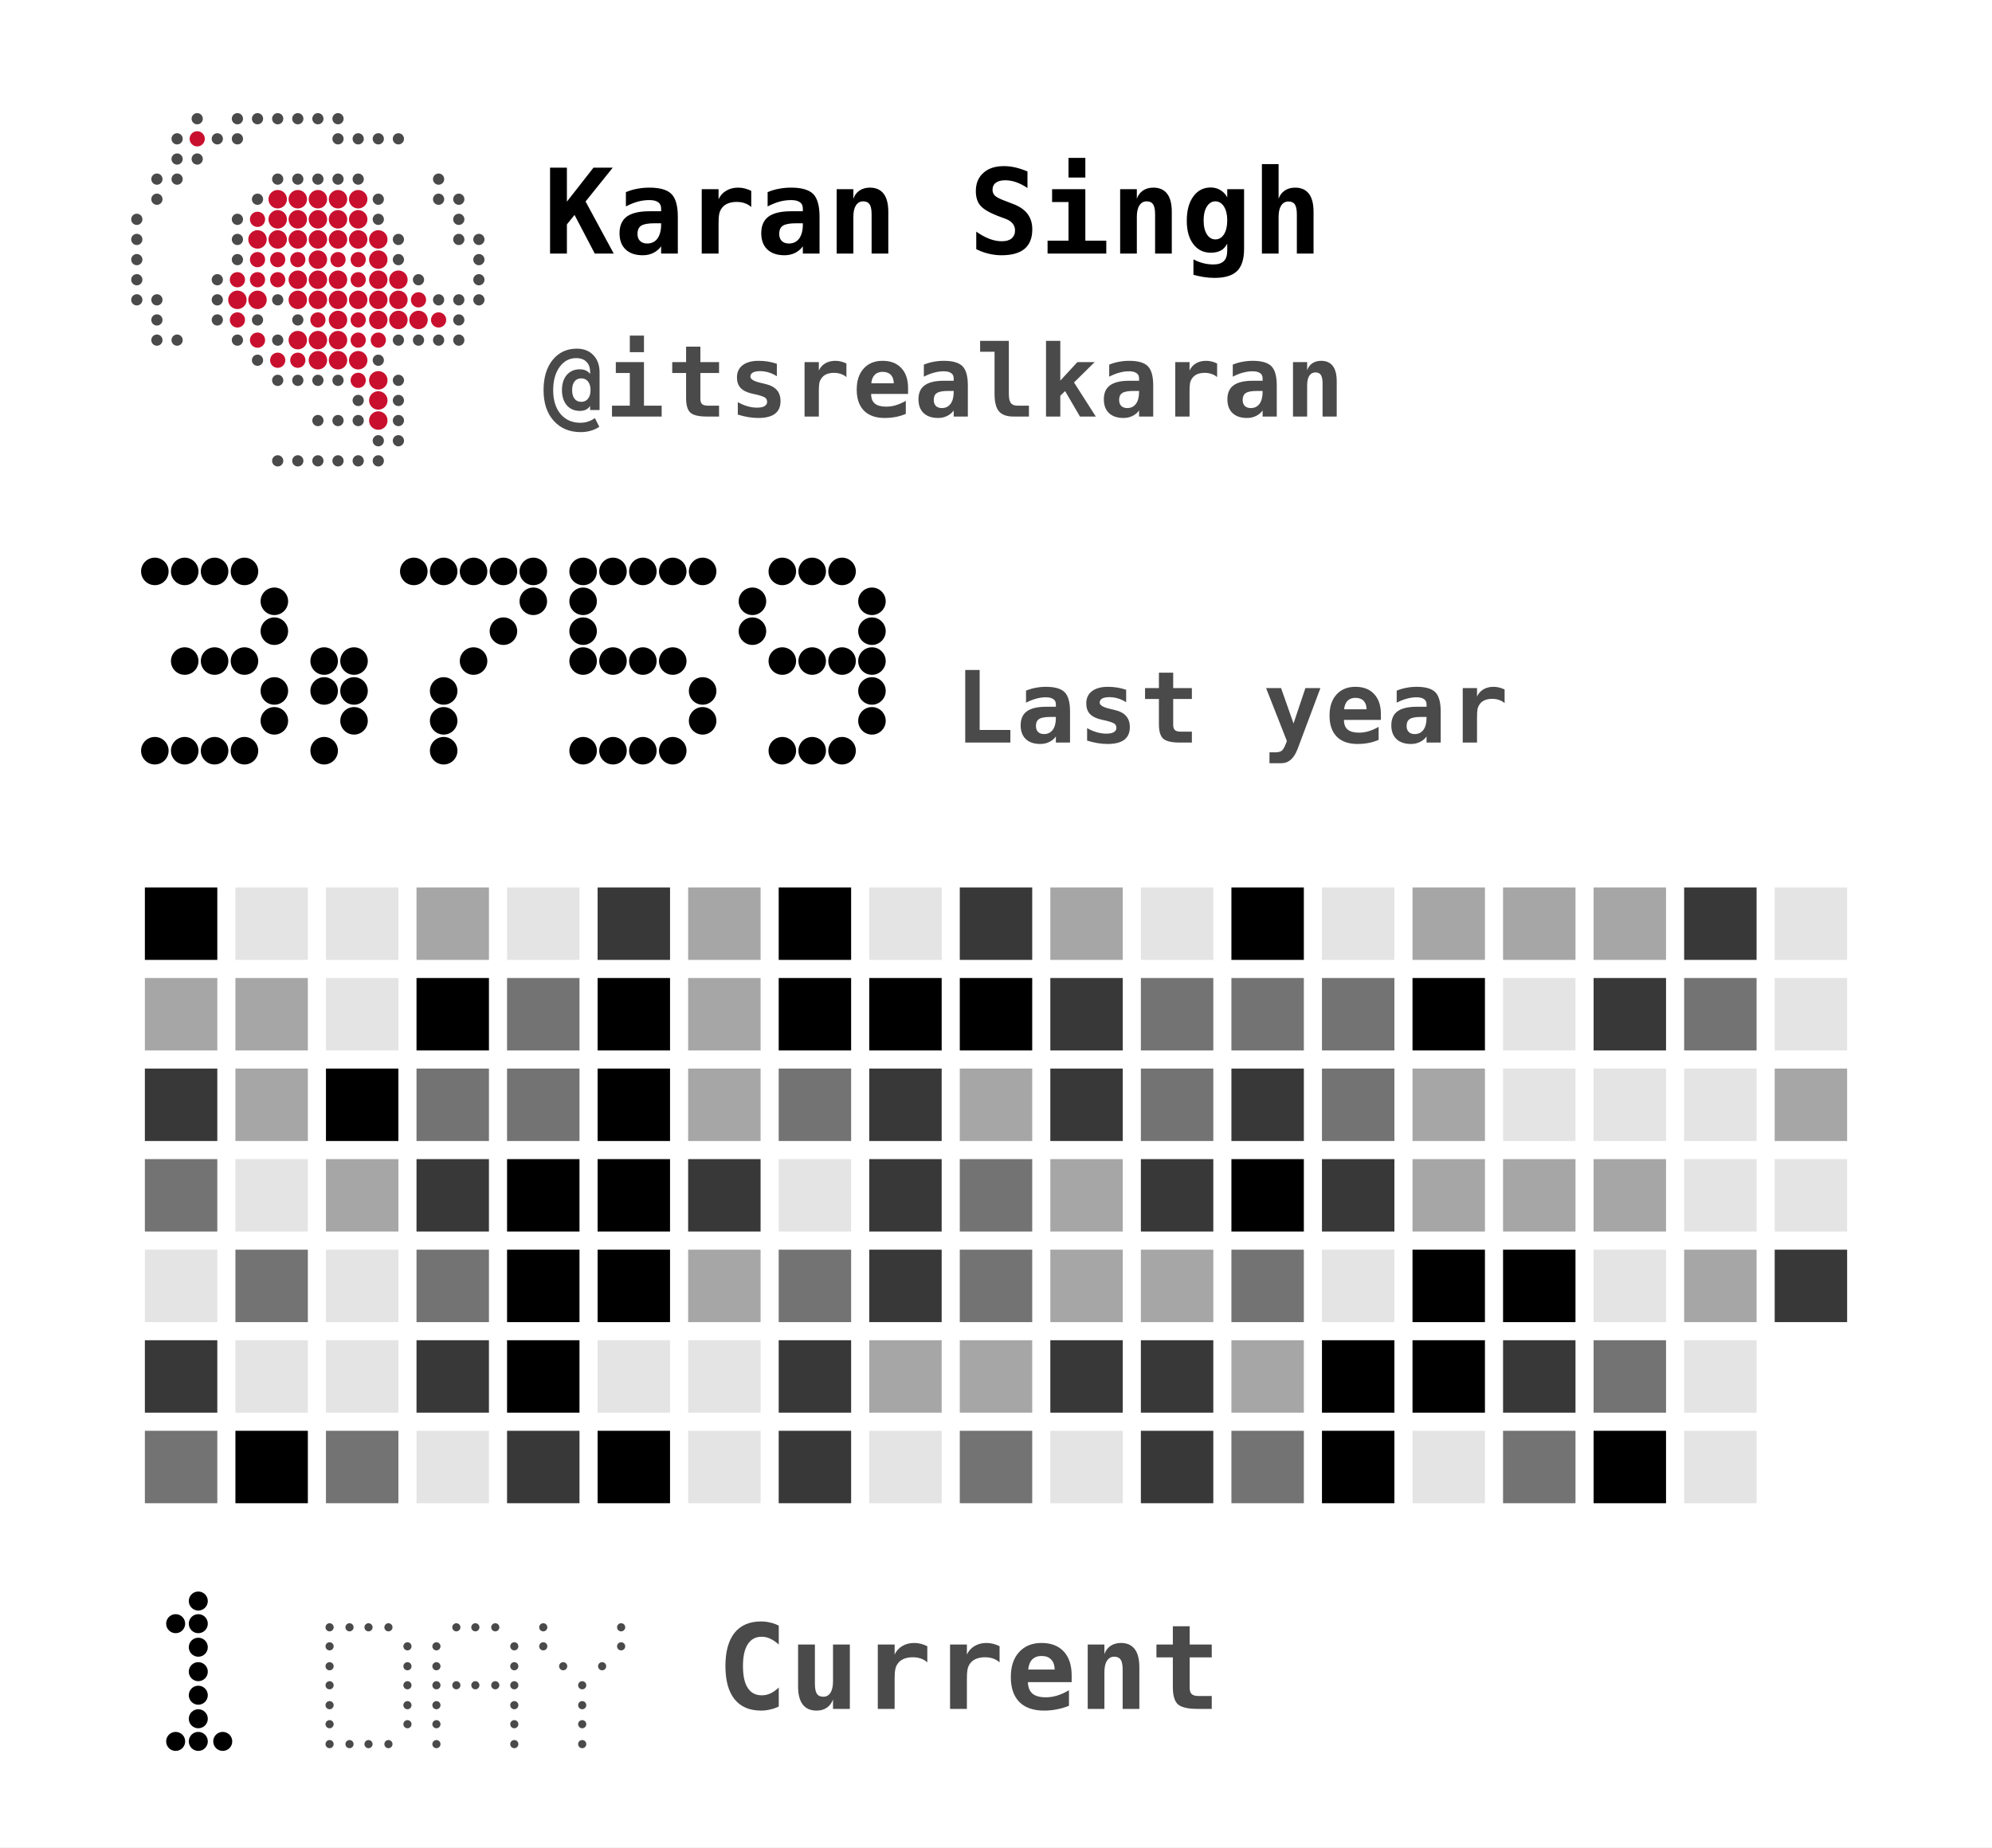
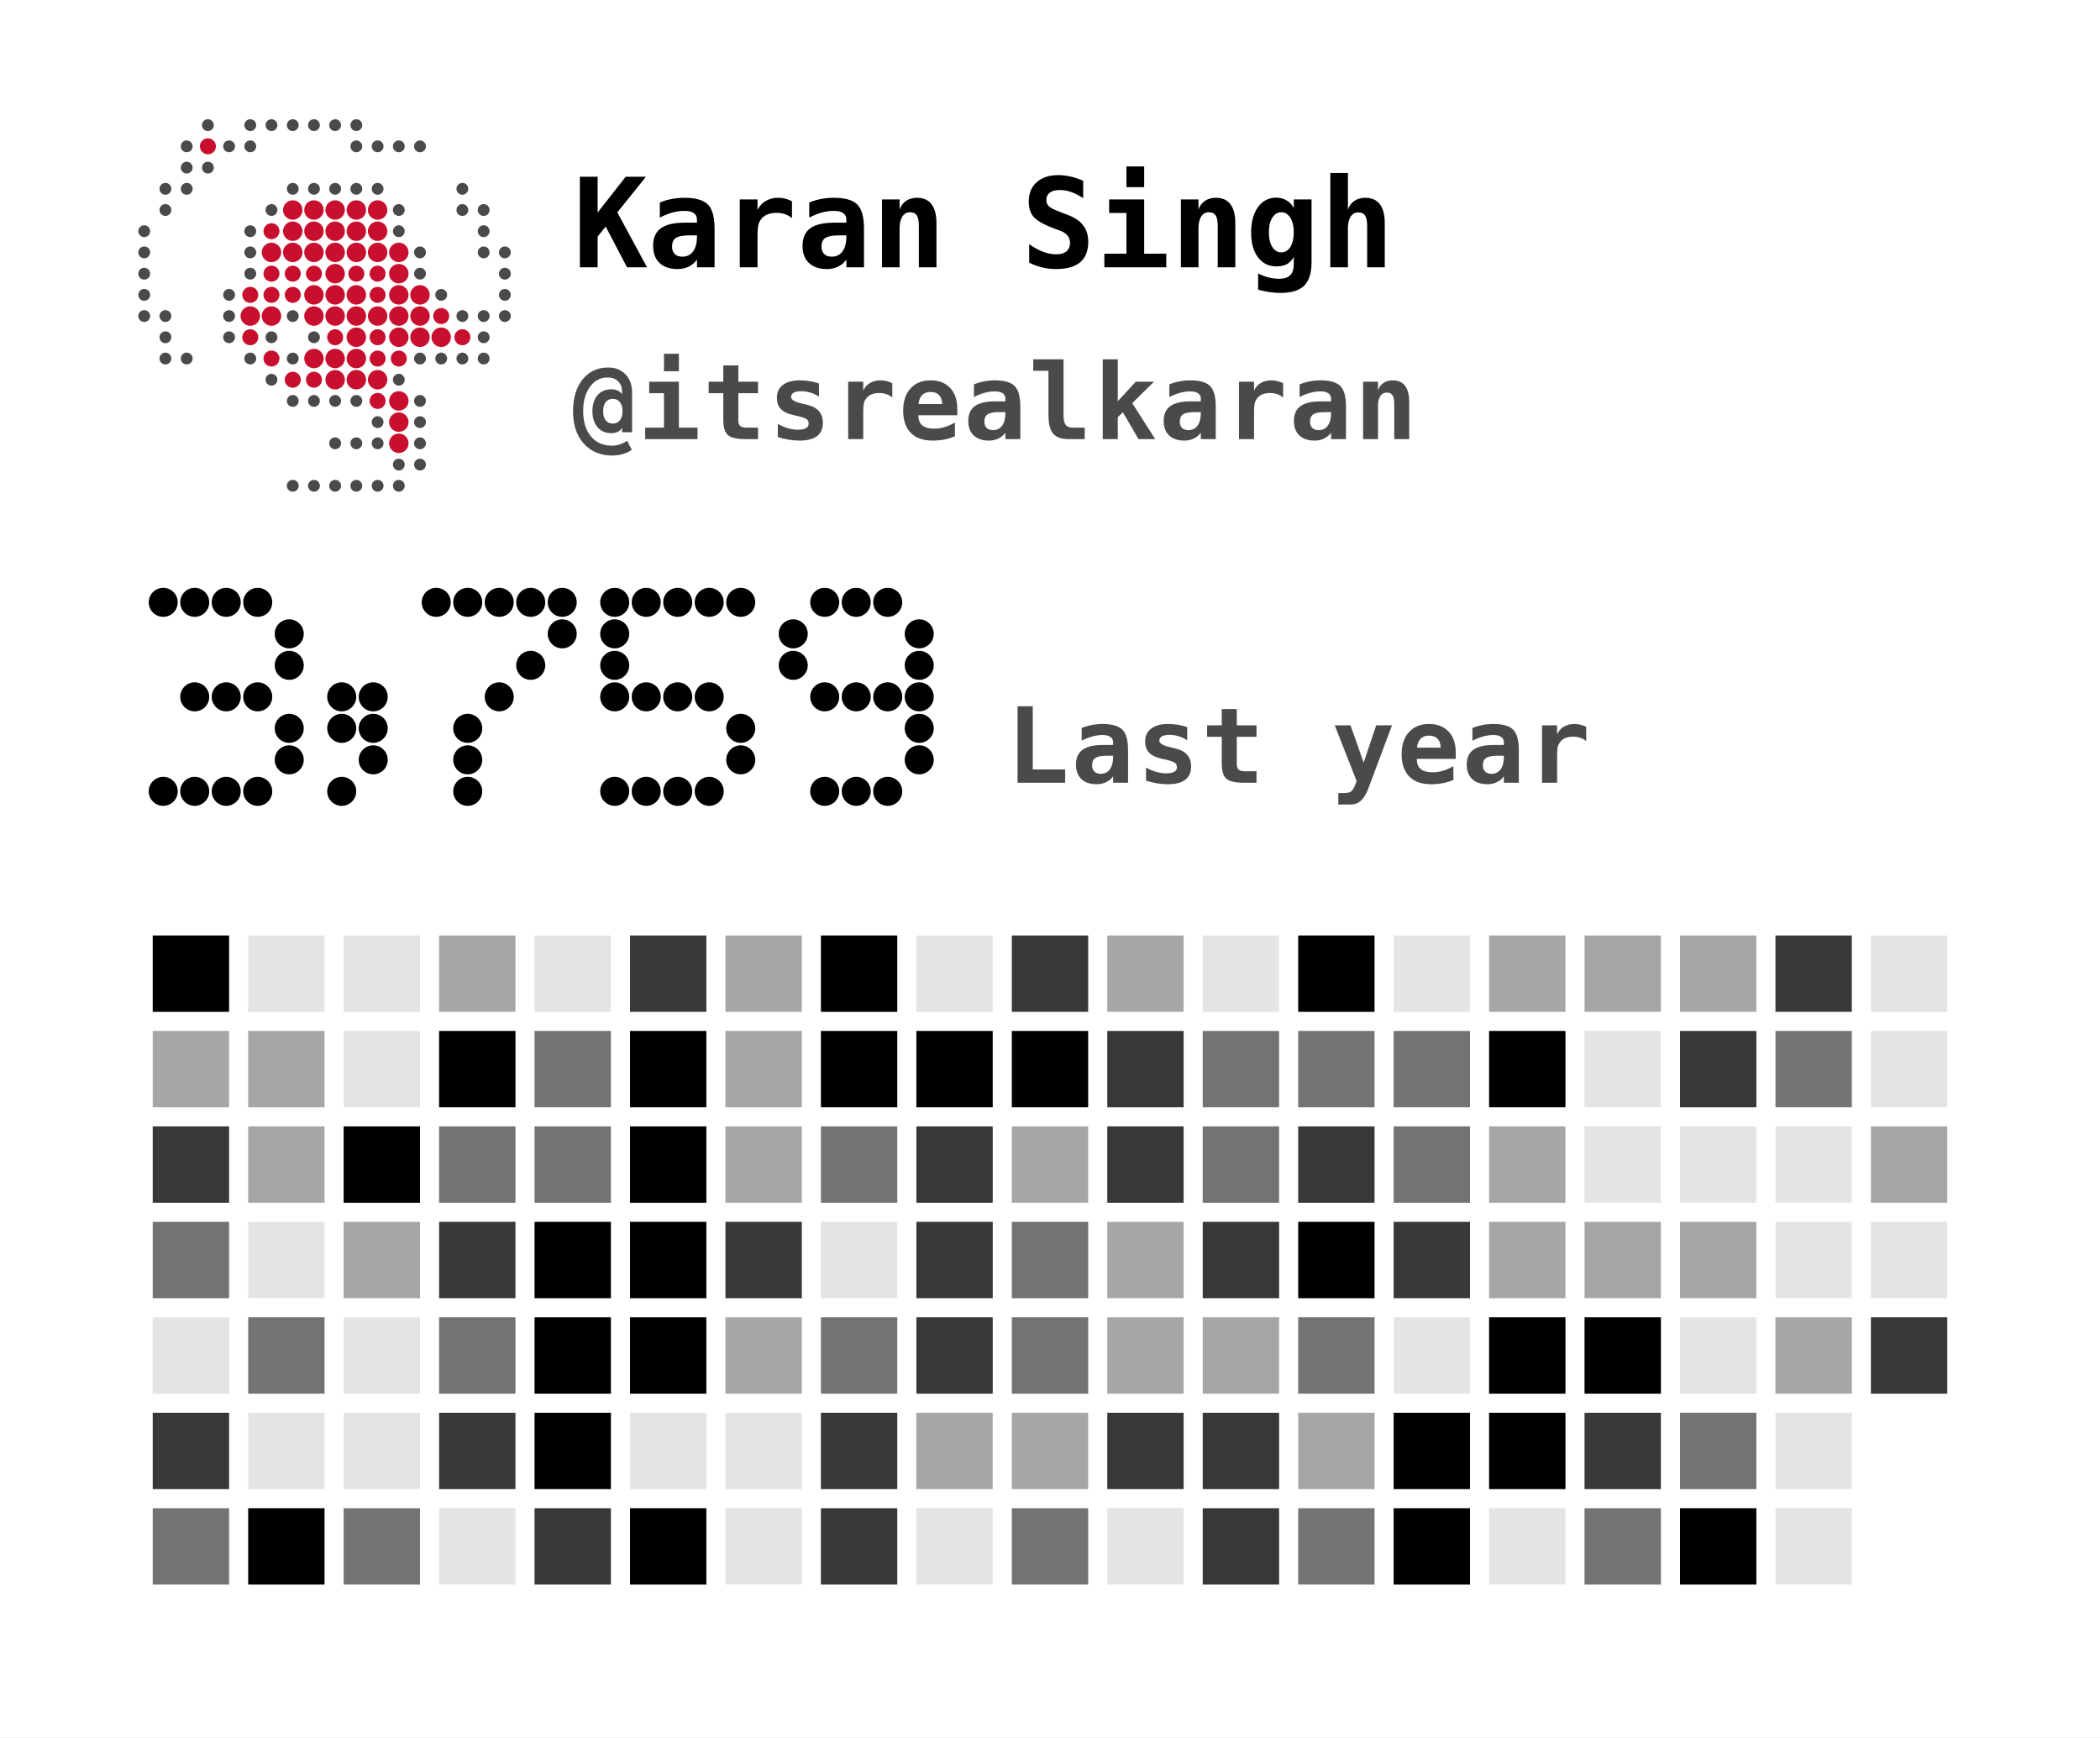
- <svg xmlns="http://www.w3.org/2000/svg" width="220" height="204" viewBox="0 0 220 204" role="img">
-   <rect width="220" height="204" fill="#FFFFFF" />
+ <svg xmlns="http://www.w3.org/2000/svg" width="220" height="182" viewBox="0 0 220 182" role="img">
+   <rect width="220" height="182" fill="#FFFFFF" />
  <rect x="14" y="14" width="0" height="0" fill="#C8102E" />
  <circle cx="21.78" cy="13.11" r="0.62" fill="#4A4A4A" />
  <circle cx="26.22" cy="13.11" r="0.62" fill="#4A4A4A" />
  <circle cx="28.44" cy="13.11" r="0.62" fill="#4A4A4A" />
  <circle cx="30.67" cy="13.11" r="0.62" fill="#4A4A4A" />
  <circle cx="32.89" cy="13.11" r="0.62" fill="#4A4A4A" />
  <circle cx="35.11" cy="13.11" r="0.62" fill="#4A4A4A" />
  <circle cx="37.33" cy="13.11" r="0.62" fill="#4A4A4A" />
  <circle cx="19.56" cy="15.33" r="0.62" fill="#4A4A4A" />
  <circle cx="21.78" cy="15.33" r="0.84" fill="#C8102E" />
  <circle cx="24.00" cy="15.33" r="0.62" fill="#4A4A4A" />
  <circle cx="26.22" cy="15.33" r="0.62" fill="#4A4A4A" />
  <circle cx="37.33" cy="15.33" r="0.62" fill="#4A4A4A" />
  <circle cx="39.56" cy="15.33" r="0.62" fill="#4A4A4A" />
  <circle cx="41.78" cy="15.33" r="0.62" fill="#4A4A4A" />
  <circle cx="44.00" cy="15.33" r="0.62" fill="#4A4A4A" />
  <circle cx="19.56" cy="17.56" r="0.62" fill="#4A4A4A" />
  <circle cx="21.78" cy="17.56" r="0.62" fill="#4A4A4A" />
  <circle cx="17.33" cy="19.78" r="0.62" fill="#4A4A4A" />
  <circle cx="19.56" cy="19.78" r="0.62" fill="#4A4A4A" />
  <circle cx="30.67" cy="19.78" r="0.62" fill="#4A4A4A" />
  <circle cx="32.89" cy="19.78" r="0.62" fill="#4A4A4A" />
  <circle cx="35.11" cy="19.78" r="0.62" fill="#4A4A4A" />
  <circle cx="37.33" cy="19.78" r="0.62" fill="#4A4A4A" />
  <circle cx="39.56" cy="19.78" r="0.62" fill="#4A4A4A" />
  <circle cx="48.44" cy="19.78" r="0.62" fill="#4A4A4A" />
  <circle cx="17.33" cy="22.00" r="0.62" fill="#4A4A4A" />
  <circle cx="28.44" cy="22.00" r="0.62" fill="#4A4A4A" />
  <circle cx="30.67" cy="22.00" r="1.02" fill="#C8102E" />
  <circle cx="32.89" cy="22.00" r="1.02" fill="#C8102E" />
  <circle cx="35.11" cy="22.00" r="1.02" fill="#C8102E" />
  <circle cx="37.33" cy="22.00" r="1.02" fill="#C8102E" />
  <circle cx="39.56" cy="22.00" r="1.02" fill="#C8102E" />
  <circle cx="41.78" cy="22.00" r="0.62" fill="#4A4A4A" />
  <circle cx="48.44" cy="22.00" r="0.62" fill="#4A4A4A" />
  <circle cx="50.67" cy="22.00" r="0.62" fill="#4A4A4A" />
  <circle cx="15.11" cy="24.22" r="0.62" fill="#4A4A4A" />
  <circle cx="26.22" cy="24.22" r="0.62" fill="#4A4A4A" />
  <circle cx="28.44" cy="24.22" r="0.84" fill="#C8102E" />
  <circle cx="30.67" cy="24.22" r="1.02" fill="#C8102E" />
  <circle cx="32.89" cy="24.22" r="1.02" fill="#C8102E" />
  <circle cx="35.11" cy="24.22" r="1.02" fill="#C8102E" />
  <circle cx="37.33" cy="24.22" r="1.02" fill="#C8102E" />
  <circle cx="39.56" cy="24.22" r="1.02" fill="#C8102E" />
  <circle cx="41.78" cy="24.22" r="0.62" fill="#4A4A4A" />
  <circle cx="50.67" cy="24.22" r="0.62" fill="#4A4A4A" />
  <circle cx="15.11" cy="26.44" r="0.62" fill="#4A4A4A" />
  <circle cx="26.22" cy="26.44" r="0.62" fill="#4A4A4A" />
  <circle cx="28.44" cy="26.44" r="1.02" fill="#C8102E" />
  <circle cx="30.67" cy="26.44" r="1.02" fill="#C8102E" />
  <circle cx="32.89" cy="26.44" r="1.02" fill="#C8102E" />
  <circle cx="35.11" cy="26.44" r="1.02" fill="#C8102E" />
  <circle cx="37.33" cy="26.44" r="1.02" fill="#C8102E" />
  <circle cx="39.56" cy="26.44" r="1.02" fill="#C8102E" />
  <circle cx="41.78" cy="26.44" r="1.02" fill="#C8102E" />
  <circle cx="44.00" cy="26.44" r="0.62" fill="#4A4A4A" />
  <circle cx="50.67" cy="26.44" r="0.62" fill="#4A4A4A" />
  <circle cx="52.89" cy="26.44" r="0.62" fill="#4A4A4A" />
  <circle cx="15.11" cy="28.67" r="0.62" fill="#4A4A4A" />
  <circle cx="26.22" cy="28.67" r="0.62" fill="#4A4A4A" />
  <circle cx="28.44" cy="28.67" r="0.84" fill="#C8102E" />
  <circle cx="30.67" cy="28.67" r="0.84" fill="#C8102E" />
  <circle cx="32.89" cy="28.67" r="0.84" fill="#C8102E" />
  <circle cx="35.11" cy="28.67" r="1.02" fill="#C8102E" />
  <circle cx="37.33" cy="28.67" r="0.84" fill="#C8102E" />
  <circle cx="39.56" cy="28.67" r="0.84" fill="#C8102E" />
  <circle cx="41.78" cy="28.67" r="1.02" fill="#C8102E" />
  <circle cx="44.00" cy="28.67" r="0.62" fill="#4A4A4A" />
  <circle cx="52.89" cy="28.67" r="0.62" fill="#4A4A4A" />
  <circle cx="15.11" cy="30.89" r="0.62" fill="#4A4A4A" />
  <circle cx="24.00" cy="30.89" r="0.62" fill="#4A4A4A" />
  <circle cx="26.22" cy="30.89" r="0.84" fill="#C8102E" />
  <circle cx="28.44" cy="30.89" r="0.84" fill="#C8102E" />
  <circle cx="30.67" cy="30.89" r="0.84" fill="#C8102E" />
  <circle cx="32.89" cy="30.89" r="1.02" fill="#C8102E" />
  <circle cx="35.11" cy="30.89" r="1.02" fill="#C8102E" />
  <circle cx="37.33" cy="30.89" r="1.02" fill="#C8102E" />
  <circle cx="39.56" cy="30.89" r="0.84" fill="#C8102E" />
  <circle cx="41.78" cy="30.89" r="1.02" fill="#C8102E" />
  <circle cx="44.00" cy="30.89" r="1.02" fill="#C8102E" />
  <circle cx="46.22" cy="30.89" r="0.62" fill="#4A4A4A" />
  <circle cx="52.89" cy="30.89" r="0.62" fill="#4A4A4A" />
  <circle cx="15.11" cy="33.11" r="0.62" fill="#4A4A4A" />
  <circle cx="17.33" cy="33.11" r="0.62" fill="#4A4A4A" />
  <circle cx="24.00" cy="33.11" r="0.62" fill="#4A4A4A" />
  <circle cx="26.22" cy="33.11" r="1.02" fill="#C8102E" />
  <circle cx="28.44" cy="33.11" r="1.02" fill="#C8102E" />
  <circle cx="30.67" cy="33.11" r="0.62" fill="#4A4A4A" />
  <circle cx="32.89" cy="33.11" r="1.02" fill="#C8102E" />
  <circle cx="35.11" cy="33.11" r="1.02" fill="#C8102E" />
  <circle cx="37.33" cy="33.11" r="1.02" fill="#C8102E" />
  <circle cx="39.56" cy="33.11" r="1.02" fill="#C8102E" />
  <circle cx="41.78" cy="33.11" r="1.02" fill="#C8102E" />
  <circle cx="44.00" cy="33.11" r="1.02" fill="#C8102E" />
  <circle cx="46.22" cy="33.11" r="0.84" fill="#C8102E" />
  <circle cx="48.44" cy="33.11" r="0.62" fill="#4A4A4A" />
  <circle cx="50.67" cy="33.11" r="0.62" fill="#4A4A4A" />
  <circle cx="52.89" cy="33.11" r="0.62" fill="#4A4A4A" />
  <circle cx="17.33" cy="35.33" r="0.62" fill="#4A4A4A" />
  <circle cx="24.00" cy="35.33" r="0.62" fill="#4A4A4A" />
  <circle cx="26.22" cy="35.33" r="0.84" fill="#C8102E" />
  <circle cx="28.44" cy="35.33" r="0.62" fill="#4A4A4A" />
  <circle cx="32.89" cy="35.33" r="0.62" fill="#4A4A4A" />
  <circle cx="35.11" cy="35.33" r="0.84" fill="#C8102E" />
  <circle cx="37.33" cy="35.33" r="1.02" fill="#C8102E" />
  <circle cx="39.56" cy="35.33" r="0.84" fill="#C8102E" />
  <circle cx="41.78" cy="35.33" r="1.02" fill="#C8102E" />
  <circle cx="44.00" cy="35.33" r="1.02" fill="#C8102E" />
  <circle cx="46.22" cy="35.33" r="1.02" fill="#C8102E" />
  <circle cx="48.44" cy="35.33" r="0.84" fill="#C8102E" />
  <circle cx="50.67" cy="35.33" r="0.62" fill="#4A4A4A" />
  <circle cx="17.33" cy="37.56" r="0.62" fill="#4A4A4A" />
  <circle cx="19.56" cy="37.56" r="0.62" fill="#4A4A4A" />
  <circle cx="26.22" cy="37.56" r="0.62" fill="#4A4A4A" />
  <circle cx="28.44" cy="37.56" r="0.84" fill="#C8102E" />
  <circle cx="30.67" cy="37.56" r="0.62" fill="#4A4A4A" />
  <circle cx="32.89" cy="37.56" r="1.02" fill="#C8102E" />
  <circle cx="35.11" cy="37.56" r="1.02" fill="#C8102E" />
  <circle cx="37.33" cy="37.56" r="1.02" fill="#C8102E" />
  <circle cx="39.56" cy="37.56" r="0.84" fill="#C8102E" />
  <circle cx="41.78" cy="37.56" r="0.84" fill="#C8102E" />
  <circle cx="44.00" cy="37.56" r="0.62" fill="#4A4A4A" />
  <circle cx="46.22" cy="37.56" r="0.62" fill="#4A4A4A" />
  <circle cx="48.44" cy="37.56" r="0.62" fill="#4A4A4A" />
  <circle cx="50.67" cy="37.56" r="0.62" fill="#4A4A4A" />
  <circle cx="28.44" cy="39.78" r="0.62" fill="#4A4A4A" />
  <circle cx="30.67" cy="39.78" r="0.84" fill="#C8102E" />
  <circle cx="32.89" cy="39.78" r="0.84" fill="#C8102E" />
  <circle cx="35.11" cy="39.78" r="1.02" fill="#C8102E" />
  <circle cx="37.33" cy="39.78" r="1.02" fill="#C8102E" />
  <circle cx="39.56" cy="39.78" r="1.02" fill="#C8102E" />
  <circle cx="41.78" cy="39.78" r="0.62" fill="#4A4A4A" />
  <circle cx="30.67" cy="42.00" r="0.62" fill="#4A4A4A" />
  <circle cx="32.89" cy="42.00" r="0.62" fill="#4A4A4A" />
  <circle cx="35.11" cy="42.00" r="0.62" fill="#4A4A4A" />
  <circle cx="37.33" cy="42.00" r="0.62" fill="#4A4A4A" />
  <circle cx="39.56" cy="42.00" r="0.84" fill="#C8102E" />
  <circle cx="41.78" cy="42.00" r="1.02" fill="#C8102E" />
  <circle cx="44.00" cy="42.00" r="0.62" fill="#4A4A4A" />
  <circle cx="39.56" cy="44.22" r="0.62" fill="#4A4A4A" />
  <circle cx="41.78" cy="44.22" r="1.02" fill="#C8102E" />
  <circle cx="44.00" cy="44.22" r="0.62" fill="#4A4A4A" />
  <circle cx="35.11" cy="46.44" r="0.62" fill="#4A4A4A" />
  <circle cx="37.33" cy="46.44" r="0.62" fill="#4A4A4A" />
  <circle cx="39.56" cy="46.44" r="0.62" fill="#4A4A4A" />
  <circle cx="41.78" cy="46.44" r="1.02" fill="#C8102E" />
  <circle cx="44.00" cy="46.44" r="0.62" fill="#4A4A4A" />
  <circle cx="41.78" cy="48.67" r="0.62" fill="#4A4A4A" />
  <circle cx="44.00" cy="48.67" r="0.62" fill="#4A4A4A" />
  <circle cx="30.67" cy="50.89" r="0.62" fill="#4A4A4A" />
  <circle cx="32.89" cy="50.89" r="0.62" fill="#4A4A4A" />
  <circle cx="35.11" cy="50.89" r="0.62" fill="#4A4A4A" />
  <circle cx="37.33" cy="50.89" r="0.62" fill="#4A4A4A" />
  <circle cx="39.56" cy="50.89" r="0.62" fill="#4A4A4A" />
  <circle cx="41.78" cy="50.89" r="0.62" fill="#4A4A4A" />
  <text x="60" y="28" fill="#000000" text-anchor="start" font-family="ui-monospace, Geist Mono, monospace" font-weight="700" font-size="13" letter-spacing="0" dominant-baseline="auto">Karan Singh</text>
  <text x="60" y="46" fill="#4A4A4A" text-anchor="start" font-family="ui-monospace, Geist Mono, monospace" font-weight="700" font-size="11" letter-spacing="0.2" dominant-baseline="auto">@itsrealkaran</text>
  <circle cx="17.1" cy="63.1" r="1.52" fill="#000000" />
  <circle cx="20.4" cy="63.1" r="1.52" fill="#000000" />
  <circle cx="23.7" cy="63.1" r="1.52" fill="#000000" />
  <circle cx="27.0" cy="63.1" r="1.52" fill="#000000" />
  <circle cx="30.3" cy="66.4" r="1.52" fill="#000000" />
  <circle cx="30.3" cy="69.7" r="1.52" fill="#000000" />
  <circle cx="20.4" cy="73.0" r="1.52" fill="#000000" />
  <circle cx="23.7" cy="73.0" r="1.52" fill="#000000" />
  <circle cx="27.0" cy="73.0" r="1.52" fill="#000000" />
  <circle cx="30.3" cy="76.3" r="1.52" fill="#000000" />
  <circle cx="30.3" cy="79.6" r="1.52" fill="#000000" />
  <circle cx="17.1" cy="82.9" r="1.52" fill="#000000" />
  <circle cx="20.4" cy="82.9" r="1.52" fill="#000000" />
  <circle cx="23.7" cy="82.9" r="1.52" fill="#000000" />
  <circle cx="27.0" cy="82.9" r="1.52" fill="#000000" />
  <circle cx="35.8" cy="73.0" r="1.52" fill="#000000" />
  <circle cx="39.1" cy="73.0" r="1.52" fill="#000000" />
  <circle cx="35.8" cy="76.3" r="1.52" fill="#000000" />
  <circle cx="39.1" cy="76.3" r="1.52" fill="#000000" />
  <circle cx="39.1" cy="79.6" r="1.52" fill="#000000" />
  <circle cx="35.8" cy="82.9" r="1.52" fill="#000000" />
  <circle cx="45.7" cy="63.1" r="1.52" fill="#000000" />
  <circle cx="49.0" cy="63.1" r="1.52" fill="#000000" />
  <circle cx="52.3" cy="63.1" r="1.52" fill="#000000" />
  <circle cx="55.6" cy="63.1" r="1.52" fill="#000000" />
  <circle cx="58.9" cy="63.1" r="1.52" fill="#000000" />
  <circle cx="58.9" cy="66.4" r="1.52" fill="#000000" />
  <circle cx="55.6" cy="69.7" r="1.52" fill="#000000" />
  <circle cx="52.3" cy="73.0" r="1.52" fill="#000000" />
  <circle cx="49.0" cy="76.3" r="1.52" fill="#000000" />
  <circle cx="49.0" cy="79.6" r="1.52" fill="#000000" />
  <circle cx="49.0" cy="82.9" r="1.52" fill="#000000" />
  <circle cx="64.4" cy="63.1" r="1.52" fill="#000000" />
  <circle cx="67.7" cy="63.1" r="1.52" fill="#000000" />
  <circle cx="71.0" cy="63.1" r="1.52" fill="#000000" />
  <circle cx="74.3" cy="63.1" r="1.52" fill="#000000" />
  <circle cx="77.6" cy="63.1" r="1.52" fill="#000000" />
  <circle cx="64.4" cy="66.4" r="1.52" fill="#000000" />
  <circle cx="64.4" cy="69.7" r="1.52" fill="#000000" />
  <circle cx="64.4" cy="73.0" r="1.52" fill="#000000" />
  <circle cx="67.7" cy="73.0" r="1.52" fill="#000000" />
  <circle cx="71.0" cy="73.0" r="1.52" fill="#000000" />
  <circle cx="74.3" cy="73.0" r="1.52" fill="#000000" />
  <circle cx="77.6" cy="76.3" r="1.52" fill="#000000" />
  <circle cx="77.6" cy="79.6" r="1.52" fill="#000000" />
  <circle cx="64.4" cy="82.9" r="1.52" fill="#000000" />
  <circle cx="67.7" cy="82.9" r="1.52" fill="#000000" />
  <circle cx="71.0" cy="82.9" r="1.52" fill="#000000" />
  <circle cx="74.3" cy="82.9" r="1.52" fill="#000000" />
  <circle cx="86.4" cy="63.1" r="1.52" fill="#000000" />
  <circle cx="89.7" cy="63.1" r="1.52" fill="#000000" />
  <circle cx="93.0" cy="63.1" r="1.52" fill="#000000" />
  <circle cx="83.1" cy="66.4" r="1.52" fill="#000000" />
  <circle cx="96.3" cy="66.4" r="1.52" fill="#000000" />
  <circle cx="83.1" cy="69.7" r="1.52" fill="#000000" />
  <circle cx="96.3" cy="69.7" r="1.52" fill="#000000" />
  <circle cx="86.4" cy="73.0" r="1.52" fill="#000000" />
  <circle cx="89.7" cy="73.0" r="1.52" fill="#000000" />
  <circle cx="93.0" cy="73.0" r="1.52" fill="#000000" />
  <circle cx="96.3" cy="73.0" r="1.52" fill="#000000" />
  <circle cx="96.3" cy="76.3" r="1.52" fill="#000000" />
  <circle cx="96.3" cy="79.6" r="1.52" fill="#000000" />
  <circle cx="86.4" cy="82.9" r="1.52" fill="#000000" />
  <circle cx="89.7" cy="82.9" r="1.52" fill="#000000" />
  <circle cx="93.0" cy="82.9" r="1.52" fill="#000000" />
  <text x="105.4" y="82.0" fill="#4A4A4A" text-anchor="start" font-family="ui-monospace, Geist Mono, monospace" font-weight="700" font-size="11" letter-spacing="0.2" dominant-baseline="auto">Last year</text>
  <rect x="16" y="98" width="8" height="8" fill="#000000" />
  <rect x="16" y="108" width="8" height="8" fill="#000000" opacity="0.35" />
  <rect x="16" y="118" width="8" height="8" fill="#000000" opacity="0.78" />
  <rect x="16" y="128" width="8" height="8" fill="#000000" opacity="0.55" />
  <rect x="16" y="138" width="8" height="8" fill="#E4E4E4" />
  <rect x="16" y="148" width="8" height="8" fill="#000000" opacity="0.78" />
  <rect x="16" y="158" width="8" height="8" fill="#000000" opacity="0.55" />
  <rect x="26" y="98" width="8" height="8" fill="#E4E4E4" />
  <rect x="26" y="108" width="8" height="8" fill="#000000" opacity="0.35" />
  <rect x="26" y="118" width="8" height="8" fill="#000000" opacity="0.35" />
  <rect x="26" y="128" width="8" height="8" fill="#E4E4E4" />
  <rect x="26" y="138" width="8" height="8" fill="#000000" opacity="0.55" />
  <rect x="26" y="148" width="8" height="8" fill="#E4E4E4" />
  <rect x="26" y="158" width="8" height="8" fill="#000000" />
  <rect x="36" y="98" width="8" height="8" fill="#E4E4E4" />
  <rect x="36" y="108" width="8" height="8" fill="#E4E4E4" />
  <rect x="36" y="118" width="8" height="8" fill="#000000" />
  <rect x="36" y="128" width="8" height="8" fill="#000000" opacity="0.35" />
  <rect x="36" y="138" width="8" height="8" fill="#E4E4E4" />
  <rect x="36" y="148" width="8" height="8" fill="#E4E4E4" />
  <rect x="36" y="158" width="8" height="8" fill="#000000" opacity="0.55" />
  <rect x="46" y="98" width="8" height="8" fill="#000000" opacity="0.35" />
  <rect x="46" y="108" width="8" height="8" fill="#000000" />
  <rect x="46" y="118" width="8" height="8" fill="#000000" opacity="0.55" />
  <rect x="46" y="128" width="8" height="8" fill="#000000" opacity="0.78" />
  <rect x="46" y="138" width="8" height="8" fill="#000000" opacity="0.55" />
  <rect x="46" y="148" width="8" height="8" fill="#000000" opacity="0.78" />
  <rect x="46" y="158" width="8" height="8" fill="#E4E4E4" />
  <rect x="56" y="98" width="8" height="8" fill="#E4E4E4" />
  <rect x="56" y="108" width="8" height="8" fill="#000000" opacity="0.55" />
  <rect x="56" y="118" width="8" height="8" fill="#000000" opacity="0.55" />
  <rect x="56" y="128" width="8" height="8" fill="#000000" />
  <rect x="56" y="138" width="8" height="8" fill="#000000" />
  <rect x="56" y="148" width="8" height="8" fill="#000000" />
  <rect x="56" y="158" width="8" height="8" fill="#000000" opacity="0.78" />
  <rect x="66" y="98" width="8" height="8" fill="#000000" opacity="0.78" />
  <rect x="66" y="108" width="8" height="8" fill="#000000" />
  <rect x="66" y="118" width="8" height="8" fill="#000000" />
  <rect x="66" y="128" width="8" height="8" fill="#000000" />
  <rect x="66" y="138" width="8" height="8" fill="#000000" />
  <rect x="66" y="148" width="8" height="8" fill="#E4E4E4" />
  <rect x="66" y="158" width="8" height="8" fill="#000000" />
  <rect x="76" y="98" width="8" height="8" fill="#000000" opacity="0.35" />
  <rect x="76" y="108" width="8" height="8" fill="#000000" opacity="0.35" />
  <rect x="76" y="118" width="8" height="8" fill="#000000" opacity="0.35" />
  <rect x="76" y="128" width="8" height="8" fill="#000000" opacity="0.78" />
  <rect x="76" y="138" width="8" height="8" fill="#000000" opacity="0.35" />
  <rect x="76" y="148" width="8" height="8" fill="#E4E4E4" />
  <rect x="76" y="158" width="8" height="8" fill="#E4E4E4" />
  <rect x="86" y="98" width="8" height="8" fill="#000000" />
  <rect x="86" y="108" width="8" height="8" fill="#000000" />
  <rect x="86" y="118" width="8" height="8" fill="#000000" opacity="0.55" />
  <rect x="86" y="128" width="8" height="8" fill="#E4E4E4" />
  <rect x="86" y="138" width="8" height="8" fill="#000000" opacity="0.55" />
  <rect x="86" y="148" width="8" height="8" fill="#000000" opacity="0.78" />
  <rect x="86" y="158" width="8" height="8" fill="#000000" opacity="0.78" />
  <rect x="96" y="98" width="8" height="8" fill="#E4E4E4" />
  <rect x="96" y="108" width="8" height="8" fill="#000000" />
  <rect x="96" y="118" width="8" height="8" fill="#000000" opacity="0.78" />
  <rect x="96" y="128" width="8" height="8" fill="#000000" opacity="0.78" />
  <rect x="96" y="138" width="8" height="8" fill="#000000" opacity="0.78" />
  <rect x="96" y="148" width="8" height="8" fill="#000000" opacity="0.35" />
  <rect x="96" y="158" width="8" height="8" fill="#E4E4E4" />
  <rect x="106" y="98" width="8" height="8" fill="#000000" opacity="0.78" />
  <rect x="106" y="108" width="8" height="8" fill="#000000" />
  <rect x="106" y="118" width="8" height="8" fill="#000000" opacity="0.35" />
  <rect x="106" y="128" width="8" height="8" fill="#000000" opacity="0.55" />
  <rect x="106" y="138" width="8" height="8" fill="#000000" opacity="0.55" />
  <rect x="106" y="148" width="8" height="8" fill="#000000" opacity="0.35" />
  <rect x="106" y="158" width="8" height="8" fill="#000000" opacity="0.55" />
  <rect x="116" y="98" width="8" height="8" fill="#000000" opacity="0.35" />
  <rect x="116" y="108" width="8" height="8" fill="#000000" opacity="0.78" />
  <rect x="116" y="118" width="8" height="8" fill="#000000" opacity="0.78" />
  <rect x="116" y="128" width="8" height="8" fill="#000000" opacity="0.35" />
  <rect x="116" y="138" width="8" height="8" fill="#000000" opacity="0.35" />
  <rect x="116" y="148" width="8" height="8" fill="#000000" opacity="0.78" />
  <rect x="116" y="158" width="8" height="8" fill="#E4E4E4" />
  <rect x="126" y="98" width="8" height="8" fill="#E4E4E4" />
  <rect x="126" y="108" width="8" height="8" fill="#000000" opacity="0.55" />
  <rect x="126" y="118" width="8" height="8" fill="#000000" opacity="0.55" />
  <rect x="126" y="128" width="8" height="8" fill="#000000" opacity="0.78" />
  <rect x="126" y="138" width="8" height="8" fill="#000000" opacity="0.35" />
  <rect x="126" y="148" width="8" height="8" fill="#000000" opacity="0.78" />
  <rect x="126" y="158" width="8" height="8" fill="#000000" opacity="0.78" />
  <rect x="136" y="98" width="8" height="8" fill="#000000" />
  <rect x="136" y="108" width="8" height="8" fill="#000000" opacity="0.55" />
  <rect x="136" y="118" width="8" height="8" fill="#000000" opacity="0.78" />
  <rect x="136" y="128" width="8" height="8" fill="#000000" />
  <rect x="136" y="138" width="8" height="8" fill="#000000" opacity="0.55" />
  <rect x="136" y="148" width="8" height="8" fill="#000000" opacity="0.35" />
  <rect x="136" y="158" width="8" height="8" fill="#000000" opacity="0.55" />
  <rect x="146" y="98" width="8" height="8" fill="#E4E4E4" />
  <rect x="146" y="108" width="8" height="8" fill="#000000" opacity="0.55" />
  <rect x="146" y="118" width="8" height="8" fill="#000000" opacity="0.55" />
  <rect x="146" y="128" width="8" height="8" fill="#000000" opacity="0.78" />
  <rect x="146" y="138" width="8" height="8" fill="#E4E4E4" />
  <rect x="146" y="148" width="8" height="8" fill="#000000" />
  <rect x="146" y="158" width="8" height="8" fill="#000000" />
  <rect x="156" y="98" width="8" height="8" fill="#000000" opacity="0.35" />
  <rect x="156" y="108" width="8" height="8" fill="#000000" />
  <rect x="156" y="118" width="8" height="8" fill="#000000" opacity="0.35" />
  <rect x="156" y="128" width="8" height="8" fill="#000000" opacity="0.35" />
  <rect x="156" y="138" width="8" height="8" fill="#000000" />
  <rect x="156" y="148" width="8" height="8" fill="#000000" />
  <rect x="156" y="158" width="8" height="8" fill="#E4E4E4" />
  <rect x="166" y="98" width="8" height="8" fill="#000000" opacity="0.35" />
  <rect x="166" y="108" width="8" height="8" fill="#E4E4E4" />
  <rect x="166" y="118" width="8" height="8" fill="#E4E4E4" />
  <rect x="166" y="128" width="8" height="8" fill="#000000" opacity="0.35" />
  <rect x="166" y="138" width="8" height="8" fill="#000000" />
  <rect x="166" y="148" width="8" height="8" fill="#000000" opacity="0.78" />
  <rect x="166" y="158" width="8" height="8" fill="#000000" opacity="0.55" />
  <rect x="176" y="98" width="8" height="8" fill="#000000" opacity="0.35" />
  <rect x="176" y="108" width="8" height="8" fill="#000000" opacity="0.78" />
  <rect x="176" y="118" width="8" height="8" fill="#E4E4E4" />
  <rect x="176" y="128" width="8" height="8" fill="#000000" opacity="0.35" />
  <rect x="176" y="138" width="8" height="8" fill="#E4E4E4" />
  <rect x="176" y="148" width="8" height="8" fill="#000000" opacity="0.55" />
  <rect x="176" y="158" width="8" height="8" fill="#000000" />
  <rect x="186" y="98" width="8" height="8" fill="#000000" opacity="0.78" />
  <rect x="186" y="108" width="8" height="8" fill="#000000" opacity="0.55" />
  <rect x="186" y="118" width="8" height="8" fill="#E4E4E4" />
  <rect x="186" y="128" width="8" height="8" fill="#E4E4E4" />
  <rect x="186" y="138" width="8" height="8" fill="#000000" opacity="0.35" />
  <rect x="186" y="148" width="8" height="8" fill="#E4E4E4" />
  <rect x="186" y="158" width="8" height="8" fill="#E4E4E4" />
  <rect x="196" y="98" width="8" height="8" fill="#E4E4E4" />
  <rect x="196" y="108" width="8" height="8" fill="#E4E4E4" />
  <rect x="196" y="118" width="8" height="8" fill="#000000" opacity="0.35" />
  <rect x="196" y="128" width="8" height="8" fill="#E4E4E4" />
  <rect x="196" y="138" width="8" height="8" fill="#000000" opacity="0.78" />
-   <circle cx="21.9" cy="176.8" r="1.05" fill="#000000" />
-   <circle cx="19.4" cy="179.3" r="1.05" fill="#000000" />
-   <circle cx="21.9" cy="179.3" r="1.05" fill="#000000" />
-   <circle cx="21.9" cy="181.9" r="1.05" fill="#000000" />
-   <circle cx="21.9" cy="184.6" r="1.05" fill="#000000" />
-   <circle cx="21.9" cy="187.2" r="1.05" fill="#000000" />
-   <circle cx="21.9" cy="189.8" r="1.05" fill="#000000" />
-   <circle cx="19.4" cy="192.3" r="1.05" fill="#000000" />
-   <circle cx="21.9" cy="192.3" r="1.05" fill="#000000" />
-   <circle cx="24.6" cy="192.3" r="1.05" fill="#000000" />
-   <circle cx="36.4" cy="179.7" r="0.45" fill="#4A4A4A" />
-   <circle cx="38.6" cy="179.7" r="0.45" fill="#4A4A4A" />
-   <circle cx="40.7" cy="179.7" r="0.45" fill="#4A4A4A" />
-   <circle cx="42.9" cy="179.7" r="0.45" fill="#4A4A4A" />
-   <circle cx="36.4" cy="181.8" r="0.45" fill="#4A4A4A" />
-   <circle cx="45.0" cy="181.8" r="0.45" fill="#4A4A4A" />
-   <circle cx="36.4" cy="184.0" r="0.45" fill="#4A4A4A" />
-   <circle cx="45.0" cy="184.0" r="0.45" fill="#4A4A4A" />
-   <circle cx="36.4" cy="186.1" r="0.45" fill="#4A4A4A" />
-   <circle cx="45.0" cy="186.1" r="0.45" fill="#4A4A4A" />
-   <circle cx="36.4" cy="188.3" r="0.45" fill="#4A4A4A" />
-   <circle cx="45.0" cy="188.3" r="0.45" fill="#4A4A4A" />
-   <circle cx="36.4" cy="190.4" r="0.45" fill="#4A4A4A" />
-   <circle cx="45.0" cy="190.4" r="0.45" fill="#4A4A4A" />
-   <circle cx="36.4" cy="192.6" r="0.45" fill="#4A4A4A" />
-   <circle cx="38.6" cy="192.6" r="0.45" fill="#4A4A4A" />
-   <circle cx="40.7" cy="192.6" r="0.45" fill="#4A4A4A" />
-   <circle cx="42.9" cy="192.6" r="0.45" fill="#4A4A4A" />
-   <circle cx="50.4" cy="179.7" r="0.45" fill="#4A4A4A" />
-   <circle cx="52.5" cy="179.7" r="0.45" fill="#4A4A4A" />
-   <circle cx="54.7" cy="179.7" r="0.45" fill="#4A4A4A" />
-   <circle cx="48.2" cy="181.8" r="0.45" fill="#4A4A4A" />
-   <circle cx="56.8" cy="181.8" r="0.45" fill="#4A4A4A" />
-   <circle cx="48.2" cy="184.0" r="0.45" fill="#4A4A4A" />
-   <circle cx="56.8" cy="184.0" r="0.45" fill="#4A4A4A" />
-   <circle cx="48.2" cy="186.1" r="0.45" fill="#4A4A4A" />
-   <circle cx="50.4" cy="186.1" r="0.45" fill="#4A4A4A" />
-   <circle cx="52.5" cy="186.1" r="0.45" fill="#4A4A4A" />
-   <circle cx="54.7" cy="186.1" r="0.45" fill="#4A4A4A" />
-   <circle cx="56.8" cy="186.1" r="0.45" fill="#4A4A4A" />
-   <circle cx="48.2" cy="188.3" r="0.45" fill="#4A4A4A" />
-   <circle cx="56.8" cy="188.3" r="0.45" fill="#4A4A4A" />
-   <circle cx="48.2" cy="190.4" r="0.45" fill="#4A4A4A" />
-   <circle cx="56.8" cy="190.4" r="0.45" fill="#4A4A4A" />
-   <circle cx="48.2" cy="192.6" r="0.45" fill="#4A4A4A" />
-   <circle cx="56.8" cy="192.6" r="0.45" fill="#4A4A4A" />
-   <circle cx="60.0" cy="179.7" r="0.45" fill="#4A4A4A" />
-   <circle cx="68.6" cy="179.7" r="0.45" fill="#4A4A4A" />
-   <circle cx="60.0" cy="181.8" r="0.45" fill="#4A4A4A" />
-   <circle cx="68.6" cy="181.8" r="0.45" fill="#4A4A4A" />
-   <circle cx="62.2" cy="184.0" r="0.45" fill="#4A4A4A" />
-   <circle cx="66.5" cy="184.0" r="0.45" fill="#4A4A4A" />
-   <circle cx="64.3" cy="186.1" r="0.45" fill="#4A4A4A" />
-   <circle cx="64.3" cy="188.3" r="0.45" fill="#4A4A4A" />
-   <circle cx="64.3" cy="190.4" r="0.45" fill="#4A4A4A" />
-   <circle cx="64.3" cy="192.6" r="0.45" fill="#4A4A4A" />
-   <text x="79.15" y="188.71" fill="#4A4A4A" text-anchor="start" font-family="ui-monospace, Geist Mono, monospace" font-weight="700" font-size="13" letter-spacing="0.15" dominant-baseline="auto">Current</text>
</svg>
